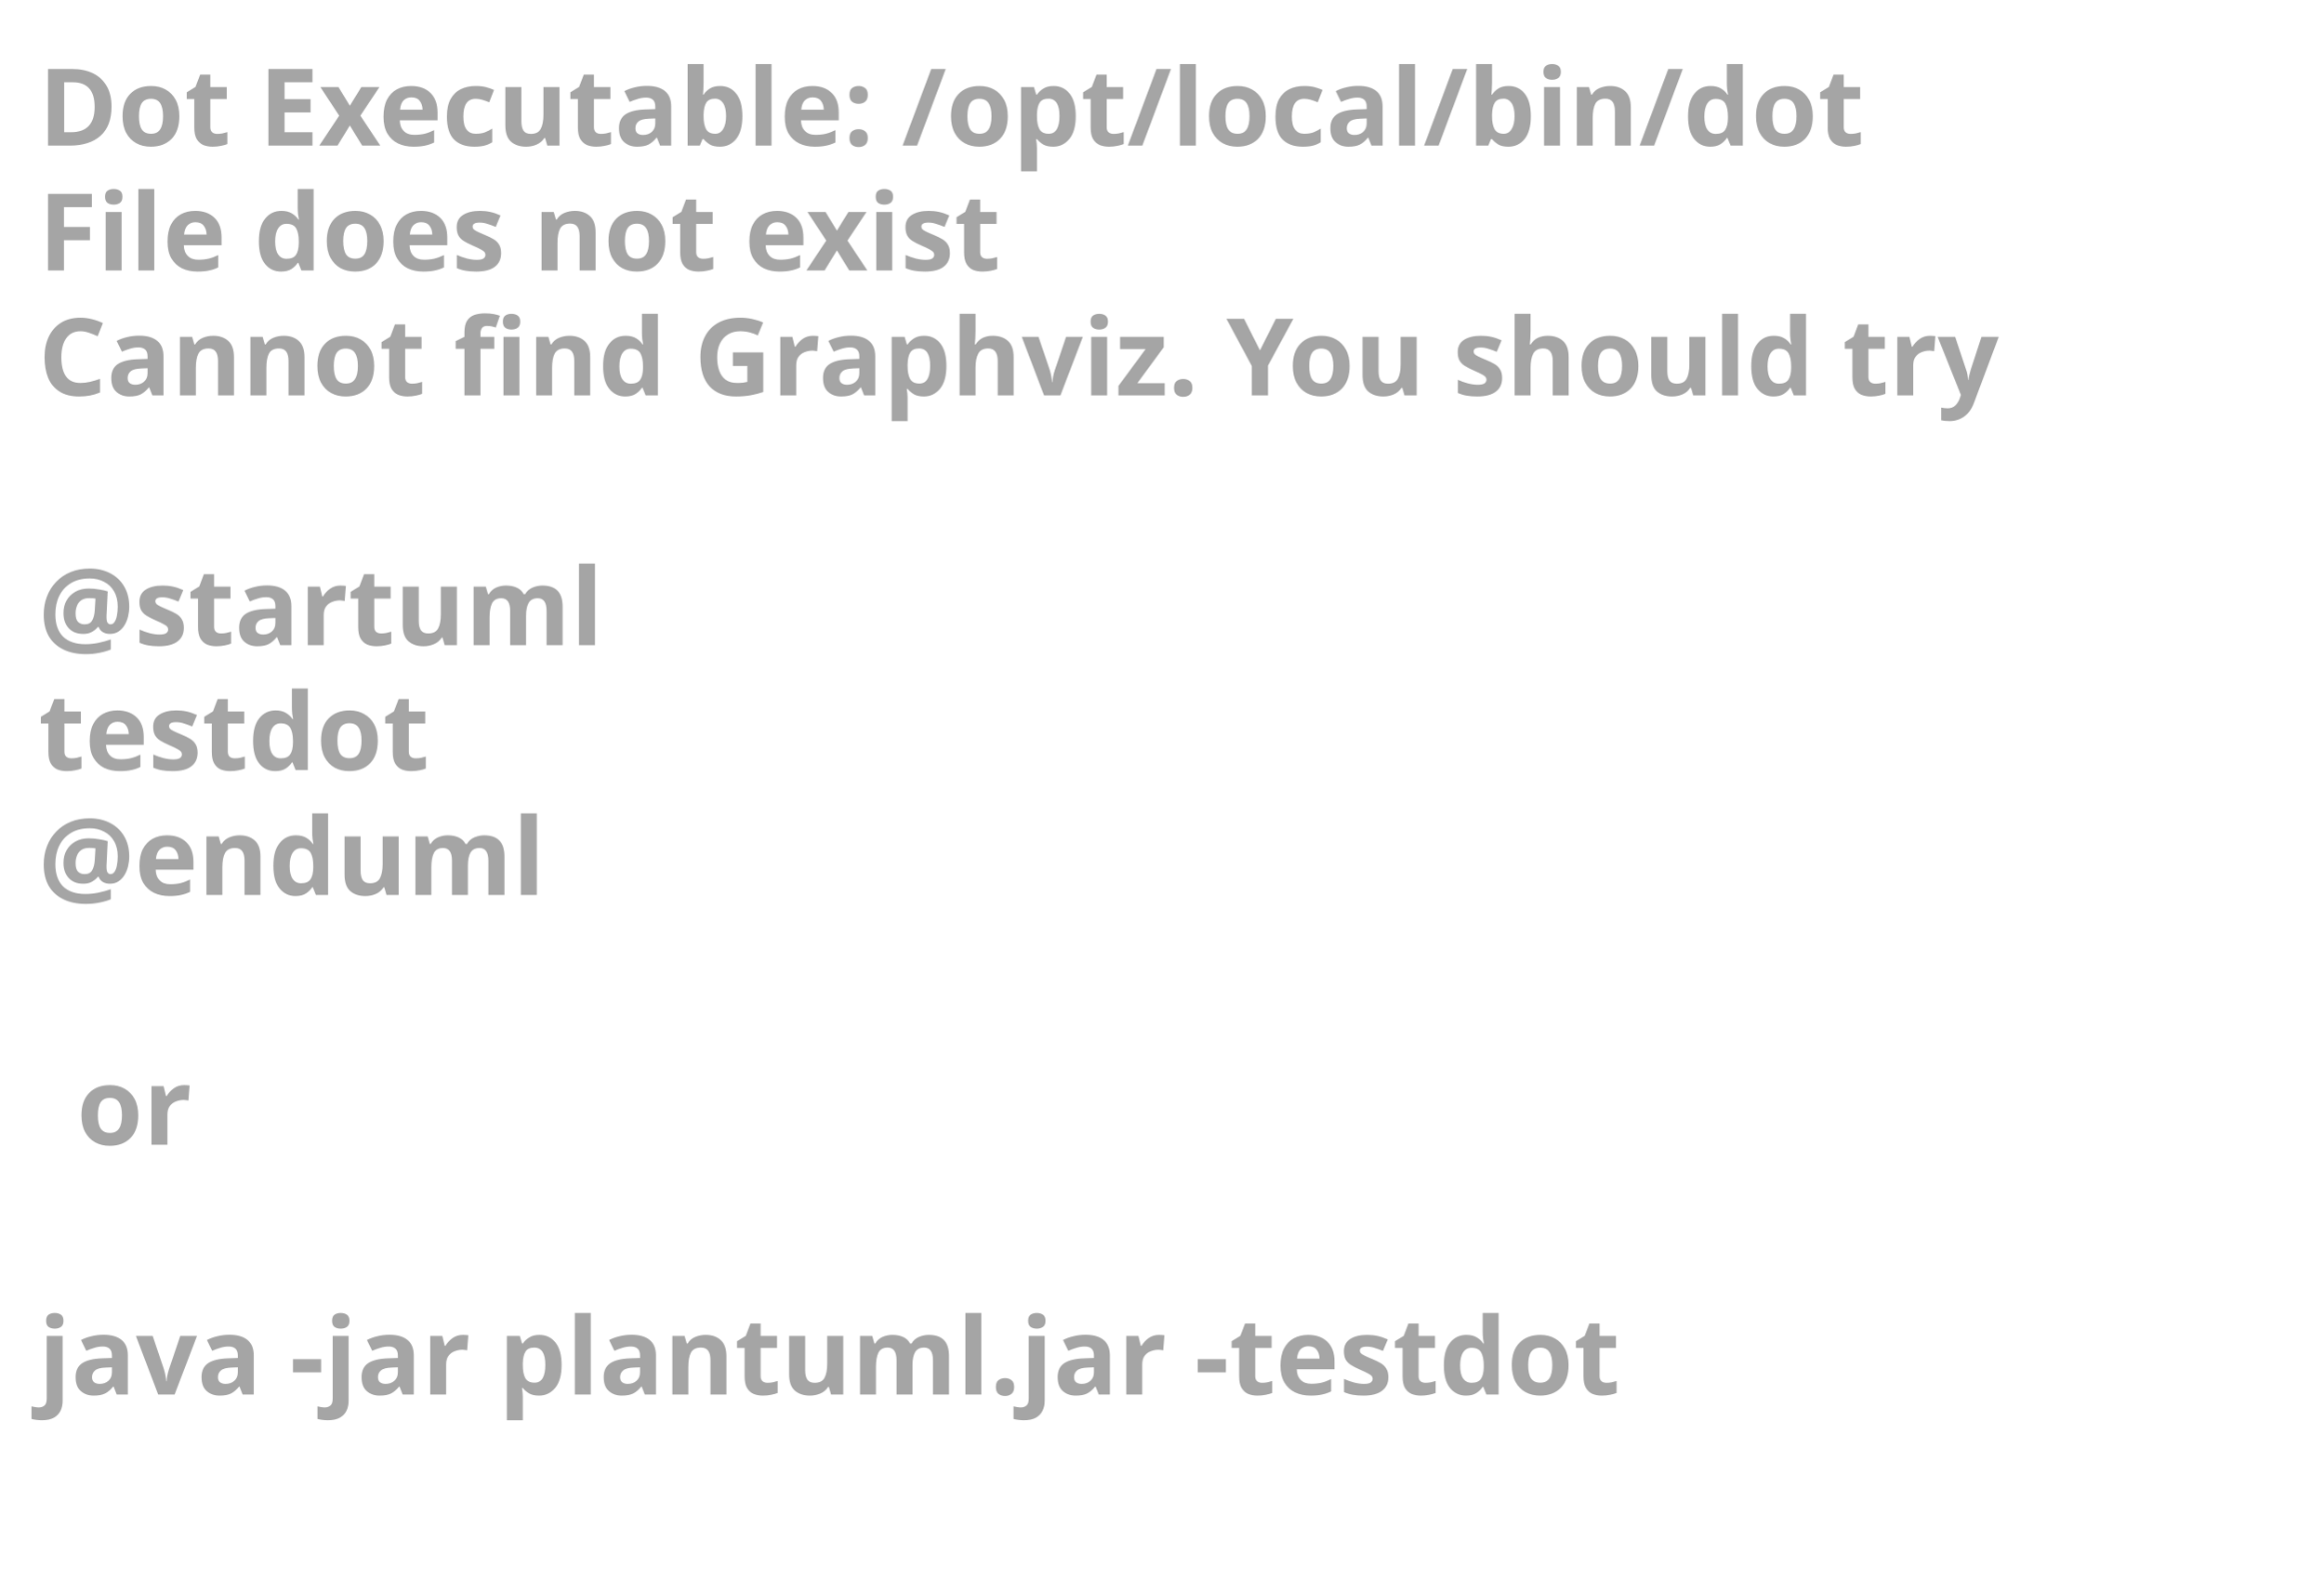
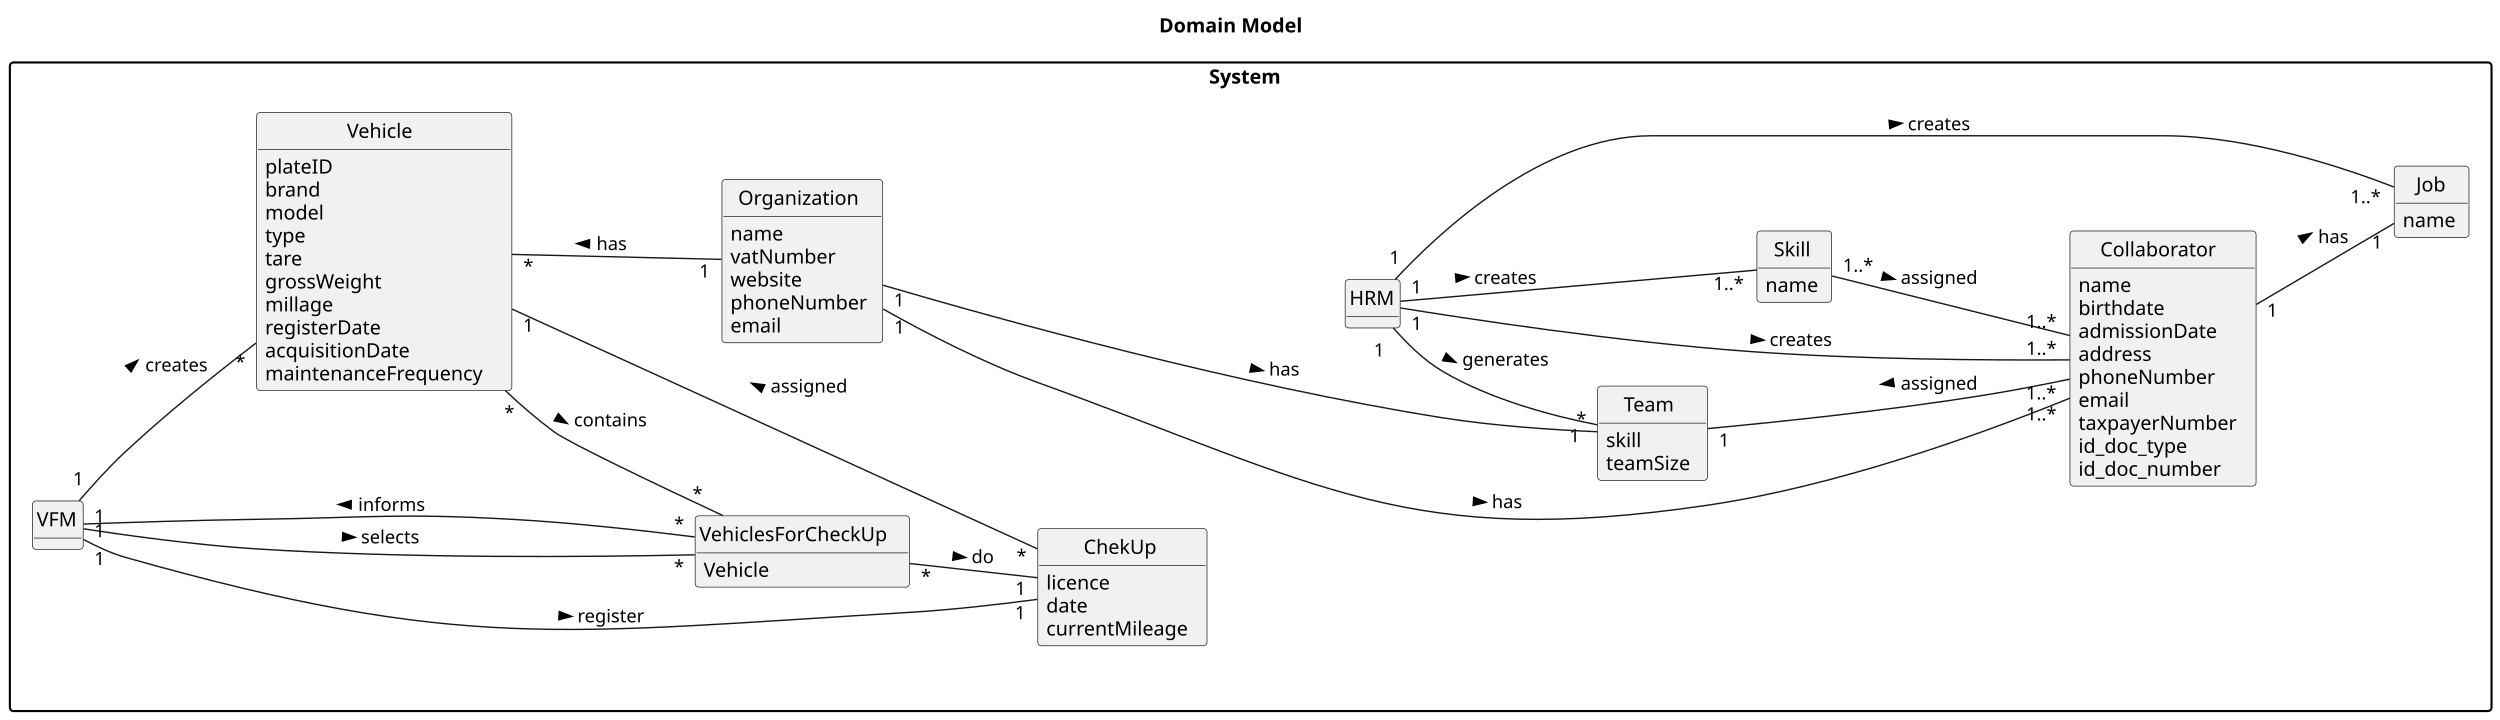
- <svg xmlns="http://www.w3.org/2000/svg" contentStyleType="text/css" height="206px" preserveAspectRatio="none" style="width:303px;height:206px;background:#FFFFFF;" version="1.1" viewBox="0 0 303 206" width="303px" zoomAndPan="magnify">
+ <svg xmlns="http://www.w3.org/2000/svg" contentStyleType="text/css" height="510px" preserveAspectRatio="none" style="width:1773px;height:510px;background:#FFFFFF;" version="1.1" viewBox="0 0 1773 510" width="1773px" zoomAndPan="magnify">
  <defs />
  <g>
-     <text fill="#A5A5A5" font-family="sans-serif" font-size="14" font-weight="bold" lengthAdjust="spacing" textLength="261" x="5" y="19">Dot Executable: /opt/local/bin/dot</text>
-     <text fill="#A5A5A5" font-family="sans-serif" font-size="14" font-weight="bold" lengthAdjust="spacing" textLength="145" x="5" y="35.297">File does not exist</text>
-     <text fill="#A5A5A5" font-family="sans-serif" font-size="14" font-weight="bold" lengthAdjust="spacing" textLength="291" x="5" y="51.594">Cannot find Graphviz. You should try</text>
-     <text fill="#A5A5A5" font-family="sans-serif" font-size="14" font-weight="bold" lengthAdjust="spacing" textLength="5" x="5" y="67.891"> </text>
-     <text fill="#A5A5A5" font-family="sans-serif" font-size="14" font-weight="bold" lengthAdjust="spacing" textLength="79" x="5" y="84.188">@startuml</text>
-     <text fill="#A5A5A5" font-family="sans-serif" font-size="14" font-weight="bold" lengthAdjust="spacing" textLength="57" x="5" y="100.484">testdot</text>
-     <text fill="#A5A5A5" font-family="sans-serif" font-size="14" font-weight="bold" lengthAdjust="spacing" textLength="72" x="5" y="116.781">@enduml</text>
-     <text fill="#A5A5A5" font-family="sans-serif" font-size="14" font-weight="bold" lengthAdjust="spacing" textLength="5" x="5" y="133.078"> </text>
-     <text fill="#A5A5A5" font-family="sans-serif" font-size="14" font-weight="bold" lengthAdjust="spacing" textLength="17" x="10" y="149.375">or</text>
-     <text fill="#A5A5A5" font-family="sans-serif" font-size="14" font-weight="bold" lengthAdjust="spacing" textLength="5" x="5" y="165.672"> </text>
-     <text fill="#A5A5A5" font-family="sans-serif" font-size="14" font-weight="bold" lengthAdjust="spacing" textLength="227" x="5" y="181.969">java -jar plantuml.jar -testdot</text>
-     <text fill="#A5A5A5" font-family="sans-serif" font-size="14" font-weight="bold" lengthAdjust="spacing" textLength="5" x="5" y="198.266"> </text>
+     <text fill="#000000" font-family="sans-serif" font-size="14" font-weight="bold" lengthAdjust="spacing" textLength="115" x="822" y="22.995">Domain Model</text>
+     <g id="cluster_System">
+       <rect fill="none" height="460" rx="2.5" ry="2.5" style="stroke:#000000;stroke-width:1.5;" width="1760" x="7" y="44.297" />
+       <text fill="#000000" font-family="sans-serif" font-size="14" font-weight="bold" lengthAdjust="spacing" textLength="59" x="857.5" y="59.292">System</text>
+     </g>
+     <g id="elem_HRM">
+       <rect codeLine="16" fill="#F1F1F1" height="34.297" id="HRM" rx="2.5" ry="2.5" style="stroke:#181818;stroke-width:0.5;" width="39" x="954" y="198.297" />
+       <text fill="#000000" font-family="sans-serif" font-size="14" lengthAdjust="spacing" textLength="33" x="957" y="216.292">HRM</text>
+       <line style="stroke:#181818;stroke-width:0.5;" x1="955" x2="992" y1="224.594" y2="224.594" />
+     </g>
+     <g id="elem_Skill">
+       <rect codeLine="19" fill="#F1F1F1" height="50.594" id="Skill" rx="2.5" ry="2.5" style="stroke:#181818;stroke-width:0.5;" width="53" x="1246" y="163.797" />
+       <text fill="#000000" font-family="sans-serif" font-size="14" lengthAdjust="spacing" textLength="29" x="1258" y="181.792">Skill</text>
+       <line style="stroke:#181818;stroke-width:0.5;" x1="1247" x2="1298" y1="190.094" y2="190.094" />
+       <text fill="#000000" font-family="sans-serif" font-size="14" lengthAdjust="spacing" textLength="41" x="1252" y="207.089">name</text>
+     </g>
+     <g id="elem_Organization">
+       <rect codeLine="23" fill="#F1F1F1" height="115.781" id="Organization" rx="2.5" ry="2.5" style="stroke:#181818;stroke-width:0.5;" width="114" x="512" y="127.297" />
+       <text fill="#000000" font-family="sans-serif" font-size="14" lengthAdjust="spacing" textLength="91" x="523.5" y="145.292">Organization</text>
+       <line style="stroke:#181818;stroke-width:0.5;" x1="513" x2="625" y1="153.594" y2="153.594" />
+       <text fill="#000000" font-family="sans-serif" font-size="14" lengthAdjust="spacing" textLength="41" x="518" y="170.589">name</text>
+       <text fill="#000000" font-family="sans-serif" font-size="14" lengthAdjust="spacing" textLength="79" x="518" y="186.886">vatNumber</text>
+       <text fill="#000000" font-family="sans-serif" font-size="14" lengthAdjust="spacing" textLength="54" x="518" y="203.183">website</text>
+       <text fill="#000000" font-family="sans-serif" font-size="14" lengthAdjust="spacing" textLength="102" x="518" y="219.48">phoneNumber</text>
+       <text fill="#000000" font-family="sans-serif" font-size="14" lengthAdjust="spacing" textLength="40" x="518" y="235.776">email</text>
+     </g>
+     <g id="elem_Job">
+       <rect codeLine="31" fill="#F1F1F1" height="50.594" id="Job" rx="2.5" ry="2.5" style="stroke:#181818;stroke-width:0.5;" width="53" x="1698" y="117.797" />
+       <text fill="#000000" font-family="sans-serif" font-size="14" lengthAdjust="spacing" textLength="22" x="1713.5" y="135.792">Job</text>
+       <line style="stroke:#181818;stroke-width:0.5;" x1="1699" x2="1750" y1="144.094" y2="144.094" />
+       <text fill="#000000" font-family="sans-serif" font-size="14" lengthAdjust="spacing" textLength="41" x="1704" y="161.089">name</text>
+     </g>
+     <g id="elem_Collaborator">
+       <rect codeLine="35" fill="#F1F1F1" height="180.969" id="Collaborator" rx="2.5" ry="2.5" style="stroke:#181818;stroke-width:0.5;" width="132" x="1468" y="163.797" />
+       <text fill="#000000" font-family="sans-serif" font-size="14" lengthAdjust="spacing" textLength="89" x="1489.5" y="181.792">Collaborator</text>
+       <line style="stroke:#181818;stroke-width:0.5;" x1="1469" x2="1599" y1="190.094" y2="190.094" />
+       <text fill="#000000" font-family="sans-serif" font-size="14" lengthAdjust="spacing" textLength="41" x="1474" y="207.089">name</text>
+       <text fill="#000000" font-family="sans-serif" font-size="14" lengthAdjust="spacing" textLength="65" x="1474" y="223.386">birthdate</text>
+       <text fill="#000000" font-family="sans-serif" font-size="14" lengthAdjust="spacing" textLength="106" x="1474" y="239.683">admissionDate</text>
+       <text fill="#000000" font-family="sans-serif" font-size="14" lengthAdjust="spacing" textLength="56" x="1474" y="255.98">address</text>
+       <text fill="#000000" font-family="sans-serif" font-size="14" lengthAdjust="spacing" textLength="102" x="1474" y="272.276">phoneNumber</text>
+       <text fill="#000000" font-family="sans-serif" font-size="14" lengthAdjust="spacing" textLength="40" x="1474" y="288.573">email</text>
+       <text fill="#000000" font-family="sans-serif" font-size="14" lengthAdjust="spacing" textLength="120" x="1474" y="304.87">taxpayerNumber</text>
+       <text fill="#000000" font-family="sans-serif" font-size="14" lengthAdjust="spacing" textLength="84" x="1474" y="321.167">id_doc_type</text>
+       <text fill="#000000" font-family="sans-serif" font-size="14" lengthAdjust="spacing" textLength="109" x="1474" y="337.464">id_doc_number</text>
+     </g>
+     <g id="elem_Team">
+       <rect codeLine="48" fill="#F1F1F1" height="66.891" id="Team" rx="2.5" ry="2.5" style="stroke:#181818;stroke-width:0.5;" width="78" x="1133" y="273.797" />
+       <text fill="#000000" font-family="sans-serif" font-size="14" lengthAdjust="spacing" textLength="41" x="1151.5" y="291.792">Team</text>
+       <line style="stroke:#181818;stroke-width:0.5;" x1="1134" x2="1210" y1="300.094" y2="300.094" />
+       <text fill="#000000" font-family="sans-serif" font-size="14" lengthAdjust="spacing" textLength="27" x="1139" y="317.089">skill</text>
+       <text fill="#000000" font-family="sans-serif" font-size="14" lengthAdjust="spacing" textLength="66" x="1139" y="333.386">teamSize</text>
+     </g>
+     <g id="elem_VFM">
+       <rect codeLine="53" fill="#F1F1F1" height="34.297" id="VFM" rx="2.5" ry="2.5" style="stroke:#181818;stroke-width:0.5;" width="36" x="23" y="355.297" />
+       <text fill="#000000" font-family="sans-serif" font-size="14" lengthAdjust="spacing" textLength="30" x="26" y="373.292">VFM</text>
+       <line style="stroke:#181818;stroke-width:0.5;" x1="24" x2="58" y1="381.594" y2="381.594" />
+     </g>
+     <g id="elem_Vehicle">
+       <rect codeLine="56" fill="#F1F1F1" height="197.266" id="Vehicle" rx="2.5" ry="2.5" style="stroke:#181818;stroke-width:0.5;" width="181" x="182" y="79.797" />
+       <text fill="#000000" font-family="sans-serif" font-size="14" lengthAdjust="spacing" textLength="53" x="246" y="97.792">Vehicle</text>
+       <line style="stroke:#181818;stroke-width:0.5;" x1="183" x2="362" y1="106.094" y2="106.094" />
+       <text fill="#000000" font-family="sans-serif" font-size="14" lengthAdjust="spacing" textLength="51" x="188" y="123.089">plateID</text>
+       <text fill="#000000" font-family="sans-serif" font-size="14" lengthAdjust="spacing" textLength="42" x="188" y="139.386">brand</text>
+       <text fill="#000000" font-family="sans-serif" font-size="14" lengthAdjust="spacing" textLength="45" x="188" y="155.683">model</text>
+       <text fill="#000000" font-family="sans-serif" font-size="14" lengthAdjust="spacing" textLength="31" x="188" y="171.98">type</text>
+       <text fill="#000000" font-family="sans-serif" font-size="14" lengthAdjust="spacing" textLength="29" x="188" y="188.276">tare</text>
+       <text fill="#000000" font-family="sans-serif" font-size="14" lengthAdjust="spacing" textLength="88" x="188" y="204.573">grossWeight</text>
+       <text fill="#000000" font-family="sans-serif" font-size="14" lengthAdjust="spacing" textLength="53" x="188" y="220.87">millage</text>
+       <text fill="#000000" font-family="sans-serif" font-size="14" lengthAdjust="spacing" textLength="89" x="188" y="237.167">registerDate</text>
+       <text fill="#000000" font-family="sans-serif" font-size="14" lengthAdjust="spacing" textLength="111" x="188" y="253.464">acquisitionDate</text>
+       <text fill="#000000" font-family="sans-serif" font-size="14" lengthAdjust="spacing" textLength="169" x="188" y="269.761">maintenanceFrequency</text>
+     </g>
+     <g id="elem_VehiclesForCheckUp">
+       <rect codeLine="69" fill="#F1F1F1" height="50.594" id="VehiclesForCheckUp" rx="2.5" ry="2.5" style="stroke:#181818;stroke-width:0.5;" width="152" x="493" y="365.797" />
+       <text fill="#000000" font-family="sans-serif" font-size="14" lengthAdjust="spacing" textLength="146" x="496" y="383.792">VehiclesForCheckUp</text>
+       <line style="stroke:#181818;stroke-width:0.5;" x1="494" x2="644" y1="392.094" y2="392.094" />
+       <text fill="#000000" font-family="sans-serif" font-size="14" lengthAdjust="spacing" textLength="53" x="499" y="409.089">Vehicle</text>
+     </g>
+     <g id="elem_ChekUp">
+       <rect codeLine="73" fill="#F1F1F1" height="83.188" id="ChekUp" rx="2.5" ry="2.5" style="stroke:#181818;stroke-width:0.5;" width="120" x="736" y="374.797" />
+       <text fill="#000000" font-family="sans-serif" font-size="14" lengthAdjust="spacing" textLength="55" x="768.5" y="392.792">ChekUp</text>
+       <line style="stroke:#181818;stroke-width:0.5;" x1="737" x2="855" y1="401.094" y2="401.094" />
+       <text fill="#000000" font-family="sans-serif" font-size="14" lengthAdjust="spacing" textLength="51" x="742" y="418.089">licence</text>
+       <text fill="#000000" font-family="sans-serif" font-size="14" lengthAdjust="spacing" textLength="32" x="742" y="434.386">date</text>
+       <text fill="#000000" font-family="sans-serif" font-size="14" lengthAdjust="spacing" textLength="108" x="742" y="450.683">currentMileage</text>
+     </g>
+     <g id="link_HRM_Skill">
+       <path codeLine="81" d="M993.08,213.667 C1044.26,209.187 1187.36,196.667 1245.98,191.527 " fill="none" id="HRM-Skill" style="stroke:#181818;stroke-width:1.0;" />
+       <polygon fill="#000000" points="1041.481,196.427,1032.214,194.288,1032.727,200.144,1041.481,196.427" style="stroke:#000000;stroke-width:1.0;" />
+       <text fill="#000000" font-family="sans-serif" font-size="13" lengthAdjust="spacing" textLength="48" x="1045.5" y="201.364">creates</text>
+       <text fill="#000000" font-family="sans-serif" font-size="13" lengthAdjust="spacing" textLength="8" x="1000.837" y="208.143">1</text>
+       <text fill="#000000" font-family="sans-serif" font-size="13" lengthAdjust="spacing" textLength="23" x="1215.138" y="205.656">1..*</text>
+     </g>
+     <g id="link_HRM_Job">
+       <path codeLine="82" d="M989.41,198.247 C1019.92,165.347 1093.23,96.297 1171,96.297 C1171,96.297 1171,96.297 1535,96.297 C1594.7,96.297 1661.96,118.767 1697.78,132.627 " fill="none" id="HRM-Job" style="stroke:#181818;stroke-width:1.0;" />
+       <polygon fill="#000000" points="1348.979,87.402,1339.701,85.31,1340.243,91.163,1348.979,87.402" style="stroke:#000000;stroke-width:1.0;" />
+       <text fill="#000000" font-family="sans-serif" font-size="13" lengthAdjust="spacing" textLength="48" x="1353" y="92.364">creates</text>
+       <text fill="#000000" font-family="sans-serif" font-size="13" lengthAdjust="spacing" textLength="8" x="985.355" y="187.154">1</text>
+       <text fill="#000000" font-family="sans-serif" font-size="13" lengthAdjust="spacing" textLength="23" x="1666.897" y="144.095">1..*</text>
+     </g>
+     <g id="link_HRM_Collaborator">
+       <path codeLine="83" d="M993.17,218.397 C1036.53,225.437 1147.49,242.557 1241,249.297 C1318.88,254.917 1408.73,255.587 1467.96,255.227 " fill="none" id="HRM-Collaborator" style="stroke:#181818;stroke-width:1.0;" />
+       <polygon fill="#000000" points="1250.985,241.25,1242.194,237.62,1241.74,243.481,1250.985,241.25" style="stroke:#000000;stroke-width:1.0;" />
+       <text fill="#000000" font-family="sans-serif" font-size="13" lengthAdjust="spacing" textLength="48" x="1255" y="245.364">creates</text>
+       <text fill="#000000" font-family="sans-serif" font-size="13" lengthAdjust="spacing" textLength="8" x="1001.011" y="233.948">1</text>
+       <text fill="#000000" font-family="sans-serif" font-size="13" lengthAdjust="spacing" textLength="23" x="1436.964" y="251.625">1..*</text>
+     </g>
+     <g id="link_HRM_Team">
+       <path codeLine="84" d="M988.14,232.567 C997.07,242.817 1009.54,255.327 1023,263.297 C1057.25,283.577 1101.57,295.137 1132.75,301.267 " fill="none" id="HRM-Team" style="stroke:#181818;stroke-width:1.0;" />
+       <polygon fill="#000000" points="1032.516,257.009,1025.607,250.473,1023.085,255.782,1032.516,257.009" style="stroke:#000000;stroke-width:1.0;" />
+       <text fill="#000000" font-family="sans-serif" font-size="13" lengthAdjust="spacing" textLength="65" x="1037" y="259.364">generates</text>
+       <text fill="#000000" font-family="sans-serif" font-size="13" lengthAdjust="spacing" textLength="8" x="974.34" y="252.812">1</text>
+       <text fill="#000000" font-family="sans-serif" font-size="13" lengthAdjust="spacing" textLength="8" x="1112.973" y="313.607">1</text>
+     </g>
+     <g id="link_VFM_Vehicle">
+       <path codeLine="86" d="M56.12,355.207 C65.1,344.717 77.23,331.227 89,320.297 C117.83,293.517 151.33,266.437 181.7,243.207 " fill="none" id="VFM-Vehicle" style="stroke:#181818;stroke-width:1.0;" />
+       <polygon fill="#000000" points="97.731,255.535,89.025,259.362,92.937,263.749,97.731,255.535" style="stroke:#000000;stroke-width:1.0;" />
+       <text fill="#000000" font-family="sans-serif" font-size="13" lengthAdjust="spacing" textLength="48" x="103" y="263.364">creates</text>
+       <text fill="#000000" font-family="sans-serif" font-size="13" lengthAdjust="spacing" textLength="8" x="51.803" y="344.101">1</text>
+       <text fill="#000000" font-family="sans-serif" font-size="13" lengthAdjust="spacing" textLength="7" x="166.891" y="261.265">*</text>
+     </g>
+     <g id="link_VFM_VehiclesForCheckUp">
+       <path codeLine="87" d="M59.18,375.037 C85.53,379.087 137.53,386.487 182,389.297 C289.85,396.097 414.98,395.127 492.83,393.477 " fill="none" id="VFM-VehiclesForCheckUp" style="stroke:#181818;stroke-width:1.0;" />
+       <polygon fill="#000000" points="251.995,381.076,243.083,377.755,242.834,383.628,251.995,381.076" style="stroke:#000000;stroke-width:1.0;" />
+       <text fill="#000000" font-family="sans-serif" font-size="13" lengthAdjust="spacing" textLength="46" x="256" y="385.364">selects</text>
+       <text fill="#000000" font-family="sans-serif" font-size="13" lengthAdjust="spacing" textLength="8" x="66.87" y="370.681">1</text>
+       <text fill="#000000" font-family="sans-serif" font-size="13" lengthAdjust="spacing" textLength="7" x="477.988" y="406.523">*</text>
+     </g>
+     <g id="link_VFM_VehiclesForCheckUp">
+       <path codeLine="89" d="M59.24,371.647 C85.66,370.687 137.75,368.927 182,368.297 C262.44,367.147 282.68,363.807 363,368.297 C406.09,370.707 454.03,375.947 492.72,380.817 " fill="none" id="VFM-VehiclesForCheckUp-1" style="stroke:#181818;stroke-width:1.0;" />
+       <polygon fill="#000000" points="240.001,357.757,248.982,360.887,249.106,355.011,240.001,357.757" style="stroke:#000000;stroke-width:1.0;" />
+       <text fill="#000000" font-family="sans-serif" font-size="13" lengthAdjust="spacing" textLength="50" x="254" y="362.364">informs</text>
+       <text fill="#000000" font-family="sans-serif" font-size="13" lengthAdjust="spacing" textLength="8" x="66.885" y="381.001">1</text>
+       <text fill="#000000" font-family="sans-serif" font-size="13" lengthAdjust="spacing" textLength="7" x="478.116" y="376.196">*</text>
+     </g>
+     <g id="link_VFM_ChekUp">
+       <path codeLine="88" d="M59.26,382.597 C67.89,387.267 78.69,392.377 89,395.297 C327.37,462.727 397.72,449.077 645,434.297 C674.98,432.507 708.15,428.717 735.66,425.077 " fill="none" id="VFM-ChekUp" style="stroke:#181818;stroke-width:1.0;" />
+       <polygon fill="#000000" points="405.49,437.177,396.647,433.677,396.279,439.543,405.49,437.177" style="stroke:#000000;stroke-width:1.0;" />
+       <text fill="#000000" font-family="sans-serif" font-size="13" lengthAdjust="spacing" textLength="50" x="409.5" y="441.364">register</text>
+       <text fill="#000000" font-family="sans-serif" font-size="13" lengthAdjust="spacing" textLength="8" x="66.912" y="400.754">1</text>
+       <text fill="#000000" font-family="sans-serif" font-size="13" lengthAdjust="spacing" textLength="8" x="719.819" y="439.125">1</text>
+     </g>
+     <g id="link_Skill_Collaborator">
+       <path codeLine="91" d="M1299.33,195.767 C1338.3,205.527 1413.37,224.337 1467.94,237.997 " fill="none" id="Skill-Collaborator" style="stroke:#181818;stroke-width:1.0;" />
+       <polygon fill="#000000" points="1343.85,198.078,1335.79,193.03,1334.362,198.731,1343.85,198.078" style="stroke:#000000;stroke-width:1.0;" />
+       <text fill="#000000" font-family="sans-serif" font-size="13" lengthAdjust="spacing" textLength="58" x="1348" y="201.364">assigned</text>
+       <text fill="#000000" font-family="sans-serif" font-size="13" lengthAdjust="spacing" textLength="23" x="1306.949" y="192.703">1..*</text>
+       <text fill="#000000" font-family="sans-serif" font-size="13" lengthAdjust="spacing" textLength="23" x="1436.942" y="232.618">1..*</text>
+     </g>
+     <g id="link_Organization_Collaborator">
+       <path codeLine="95" d="M626.32,219.187 C657.7,236.847 698,257.557 736,271.297 C937.84,344.257 998.67,389.567 1211,358.297 C1302.83,344.777 1403.96,308.327 1467.94,282.407 " fill="none" id="Organization-Collaborator" style="stroke:#181818;stroke-width:1.0;" />
+       <polygon fill="#000000" points="1053.986,356.238,1045.186,352.63,1044.746,358.491,1053.986,356.238" style="stroke:#000000;stroke-width:1.0;" />
+       <text fill="#000000" font-family="sans-serif" font-size="13" lengthAdjust="spacing" textLength="23" x="1058" y="360.364">has</text>
+       <text fill="#000000" font-family="sans-serif" font-size="13" lengthAdjust="spacing" textLength="8" x="634.177" y="236.579">1</text>
+       <text fill="#000000" font-family="sans-serif" font-size="13" lengthAdjust="spacing" textLength="23" x="1436.942" y="298.154">1..*</text>
+     </g>
+     <g id="link_Organization_Team">
+       <path codeLine="96" d="M626.24,202.287 C711.27,227.237 878.05,273.317 1023,296.297 C1060.03,302.167 1102.77,304.917 1132.78,306.197 " fill="none" id="Organization-Team" style="stroke:#181818;stroke-width:1.0;" />
+       <polygon fill="#000000" points="895.898,262.868,887.628,258.171,886.447,263.929,895.898,262.868" style="stroke:#000000;stroke-width:1.0;" />
+       <text fill="#000000" font-family="sans-serif" font-size="13" lengthAdjust="spacing" textLength="23" x="900" y="266.364">has</text>
+       <text fill="#000000" font-family="sans-serif" font-size="13" lengthAdjust="spacing" textLength="8" x="633.947" y="217.36">1</text>
+       <text fill="#000000" font-family="sans-serif" font-size="13" lengthAdjust="spacing" textLength="7" x="1117.903" y="301.7">*</text>
+     </g>
+     <g id="link_Collaborator_Job">
+       <path codeLine="98" d="M1600.13,215.937 C1633.76,196.137 1672.87,173.107 1697.89,158.377 " fill="none" id="Collaborator-Job" style="stroke:#181818;stroke-width:1.0;" />
+       <polygon fill="#000000" points="1639.309,165.326,1630.023,167.383,1633.005,172.448,1639.309,165.326" style="stroke:#000000;stroke-width:1.0;" />
+       <text fill="#000000" font-family="sans-serif" font-size="13" lengthAdjust="spacing" textLength="23" x="1644" y="172.364">has</text>
+       <text fill="#000000" font-family="sans-serif" font-size="13" lengthAdjust="spacing" textLength="8" x="1607.801" y="224.637">1</text>
+       <text fill="#000000" font-family="sans-serif" font-size="13" lengthAdjust="spacing" textLength="8" x="1682.046" y="176.299">1</text>
+     </g>
+     <g id="link_Team_Collaborator">
+       <path codeLine="100" d="M1211.24,303.937 C1257.69,299.607 1338.36,291.317 1407,280.297 C1426.85,277.107 1448.31,272.947 1467.81,268.897 " fill="none" id="Team-Collaborator" style="stroke:#181818;stroke-width:1.0;" />
+       <polygon fill="#000000" points="1334.046,272.54,1343.406,274.228,1342.61,268.404,1334.046,272.54" style="stroke:#000000;stroke-width:1.0;" />
+       <text fill="#000000" font-family="sans-serif" font-size="13" lengthAdjust="spacing" textLength="58" x="1348" y="276.364">assigned</text>
+       <text fill="#000000" font-family="sans-serif" font-size="13" lengthAdjust="spacing" textLength="8" x="1219.016" y="316.736">1</text>
+       <text fill="#000000" font-family="sans-serif" font-size="13" lengthAdjust="spacing" textLength="23" x="1436.798" y="283.251">1..*</text>
+     </g>
+     <g id="link_Vehicle_Organization">
+       <path codeLine="102" d="M363.06,180.427 C411.46,181.577 469.73,182.957 511.75,183.957 " fill="none" id="Vehicle-Organization" style="stroke:#181818;stroke-width:1.0;" />
+       <polygon fill="#000000" points="409.001,172.745,417.974,175.897,418.114,170.021,409.001,172.745" style="stroke:#000000;stroke-width:1.0;" />
+       <text fill="#000000" font-family="sans-serif" font-size="13" lengthAdjust="spacing" textLength="23" x="423" y="177.364">has</text>
+       <text fill="#000000" font-family="sans-serif" font-size="13" lengthAdjust="spacing" textLength="7" x="371.143" y="193.316">*</text>
+       <text fill="#000000" font-family="sans-serif" font-size="13" lengthAdjust="spacing" textLength="8" x="495.902" y="196.835">1</text>
+     </g>
+     <g id="link_Vehicle_VehiclesForCheckUp">
+       <path codeLine="103" d="M358.38,276.997 C369.48,287.507 381.14,297.537 393,306.297 C403.53,314.067 465.46,343.587 512.69,365.677 " fill="none" id="Vehicle-VehiclesForCheckUp" style="stroke:#181818;stroke-width:1.0;" />
+       <polygon fill="#000000" points="402.335,300.355,395.957,293.3,393.028,298.396,402.335,300.355" style="stroke:#000000;stroke-width:1.0;" />
+       <text fill="#000000" font-family="sans-serif" font-size="13" lengthAdjust="spacing" textLength="55" x="407" y="302.364">contains</text>
+       <text fill="#000000" font-family="sans-serif" font-size="13" lengthAdjust="spacing" textLength="7" x="357.687" y="297.19">*</text>
+       <text fill="#000000" font-family="sans-serif" font-size="13" lengthAdjust="spacing" textLength="7" x="491.111" y="354.736">*</text>
+     </g>
+     <g id="link_Vehicle_ChekUp">
+       <path codeLine="104" d="M363.15,219.207 C469.74,267.857 644.61,347.667 735.68,389.227 " fill="none" id="Vehicle-ChekUp" style="stroke:#181818;stroke-width:1.0;" />
+       <polygon fill="#000000" points="532.951,271.787,539.96,278.216,542.4,272.869,532.951,271.787" style="stroke:#000000;stroke-width:1.0;" />
+       <text fill="#000000" font-family="sans-serif" font-size="13" lengthAdjust="spacing" textLength="58" x="546.5" y="278.364">assigned</text>
+       <text fill="#000000" font-family="sans-serif" font-size="13" lengthAdjust="spacing" textLength="8" x="370.988" y="235.277">1</text>
+       <text fill="#000000" font-family="sans-serif" font-size="13" lengthAdjust="spacing" textLength="7" x="720.902" y="398.905">*</text>
+     </g>
+     <g id="link_VehiclesForCheckUp_ChekUp">
+       <path codeLine="106" d="M645.23,399.657 C674.75,402.937 708.11,406.647 735.85,409.727 " fill="none" id="VehiclesForCheckUp-ChekUp" style="stroke:#181818;stroke-width:1.0;" />
+       <polygon fill="#000000" points="684.969,395.416,676.304,391.496,675.655,397.337,684.969,395.416" style="stroke:#000000;stroke-width:1.0;" />
+       <text fill="#000000" font-family="sans-serif" font-size="13" lengthAdjust="spacing" textLength="16" x="689" y="399.364">do</text>
+       <text fill="#000000" font-family="sans-serif" font-size="13" lengthAdjust="spacing" textLength="7" x="653.078" y="413.312">*</text>
+       <text fill="#000000" font-family="sans-serif" font-size="13" lengthAdjust="spacing" textLength="8" x="720.032" y="421.904">1</text>
+     </g>
  </g>
</svg>
